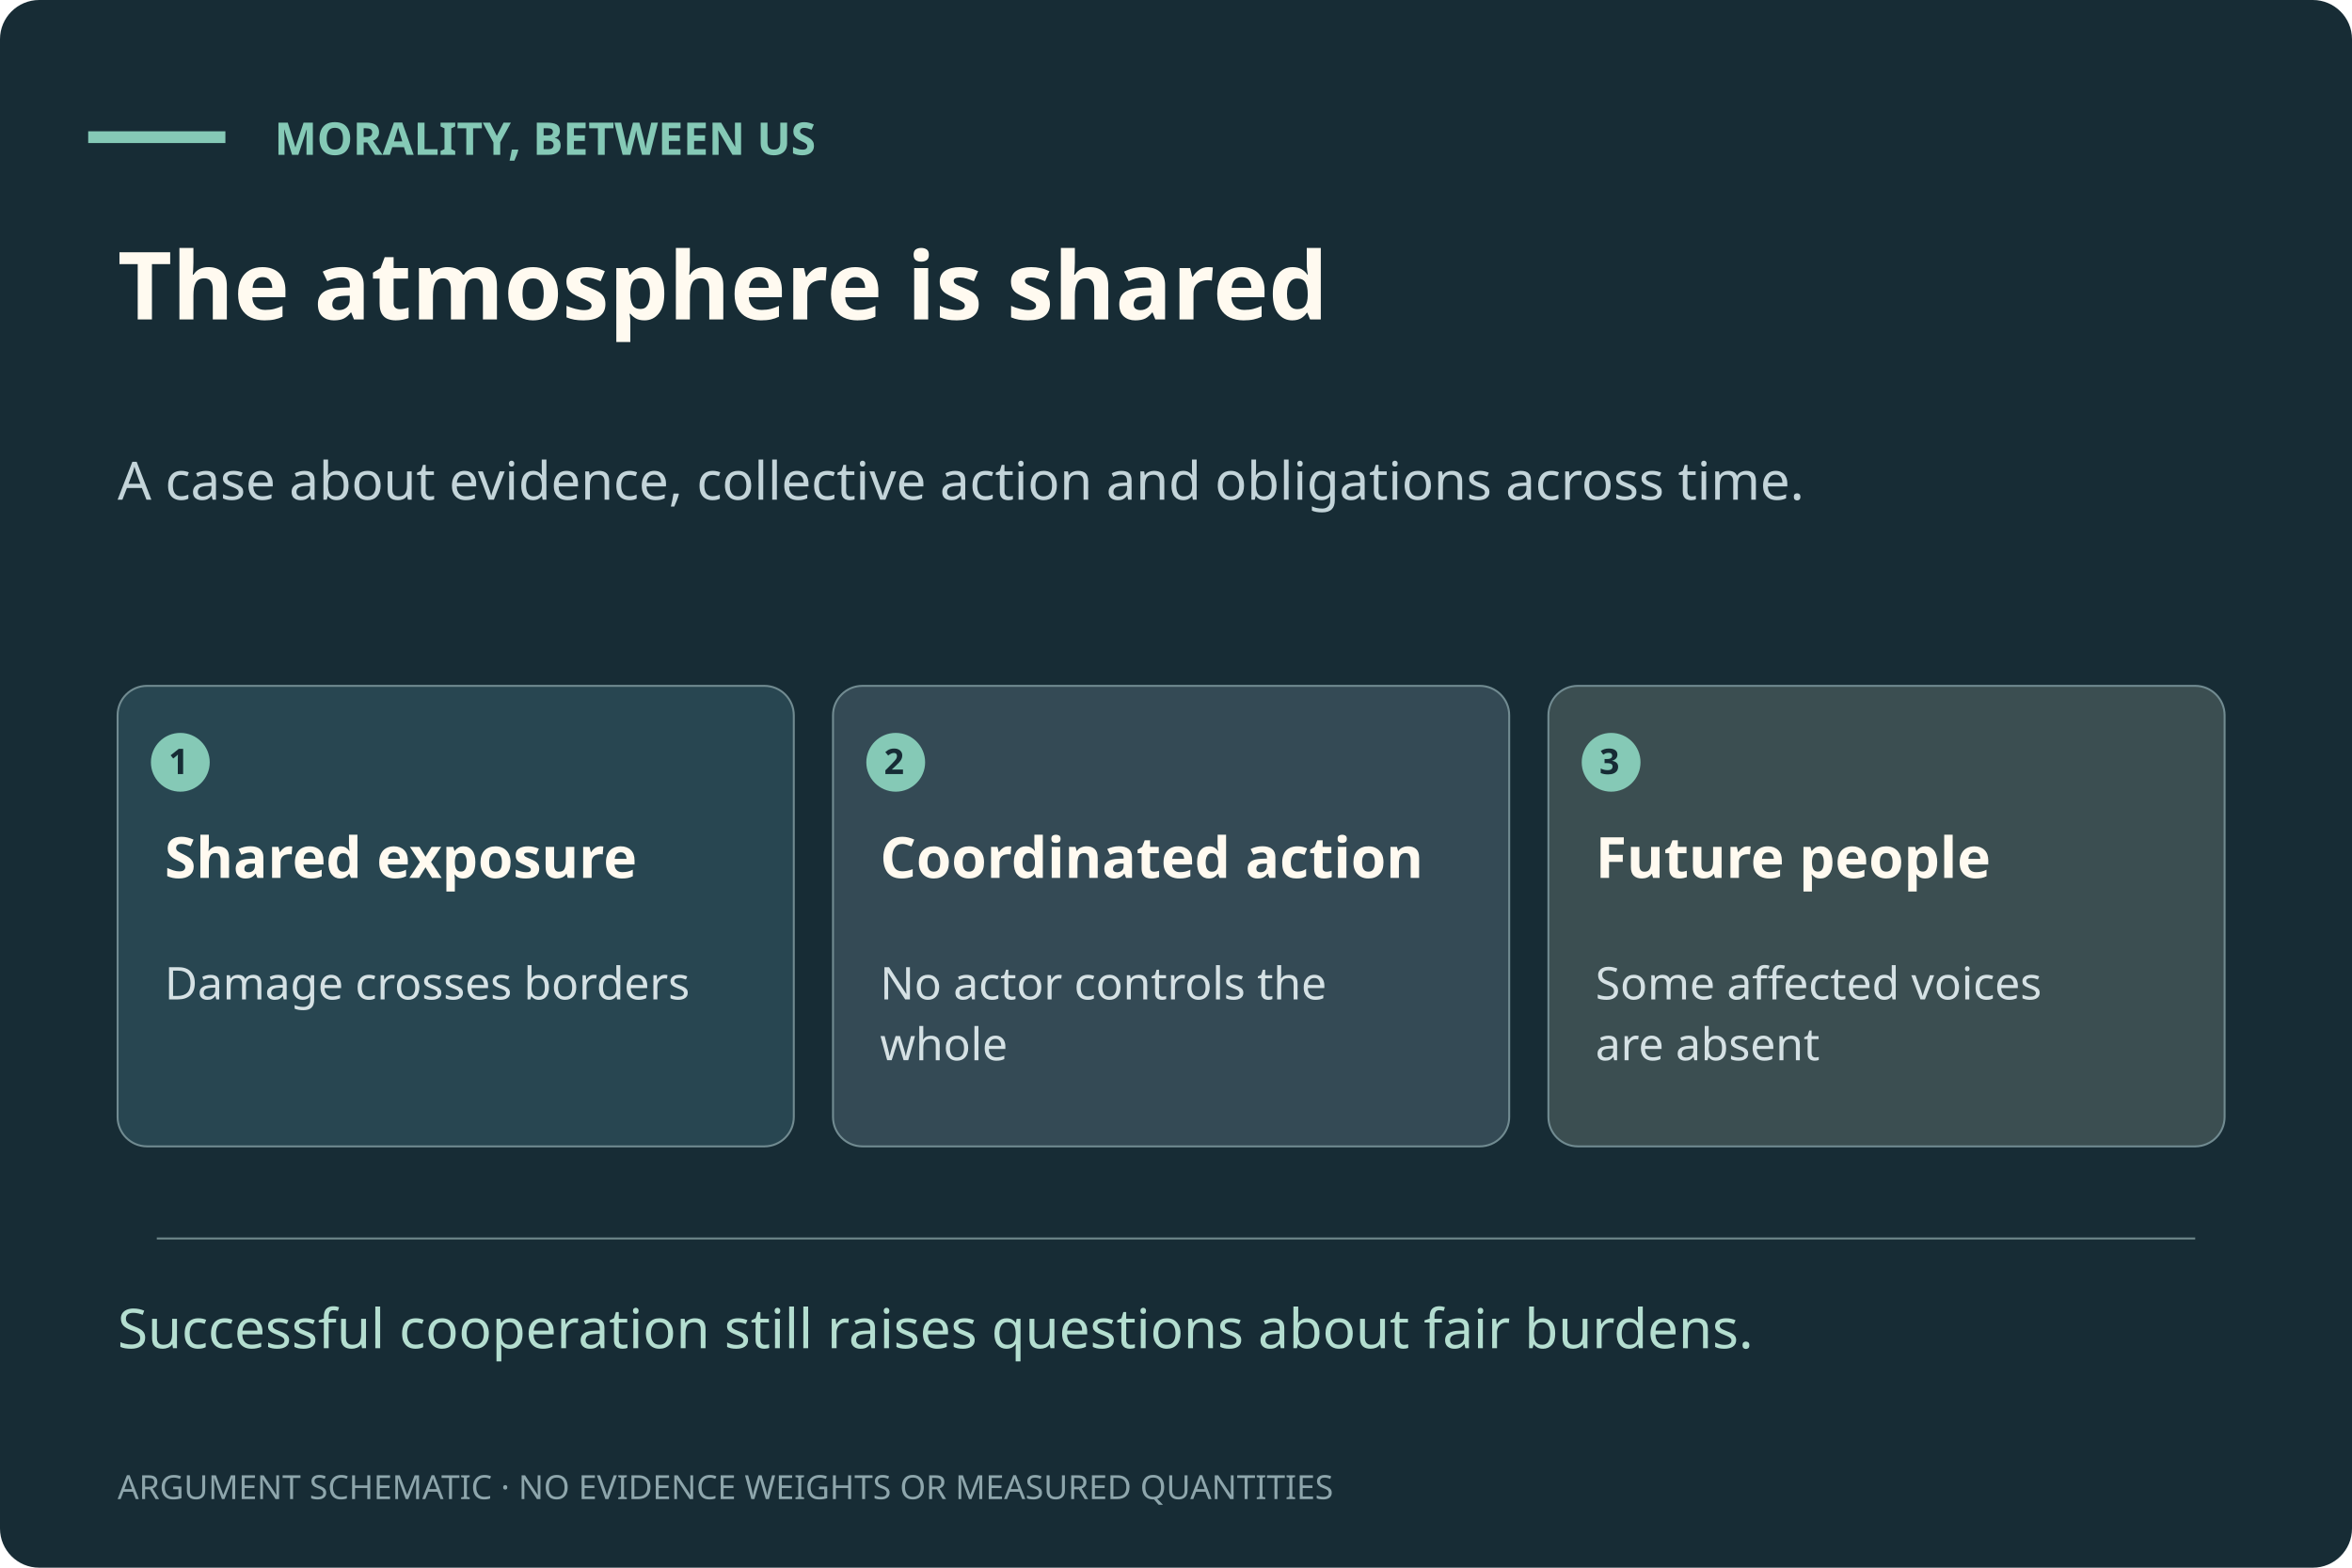
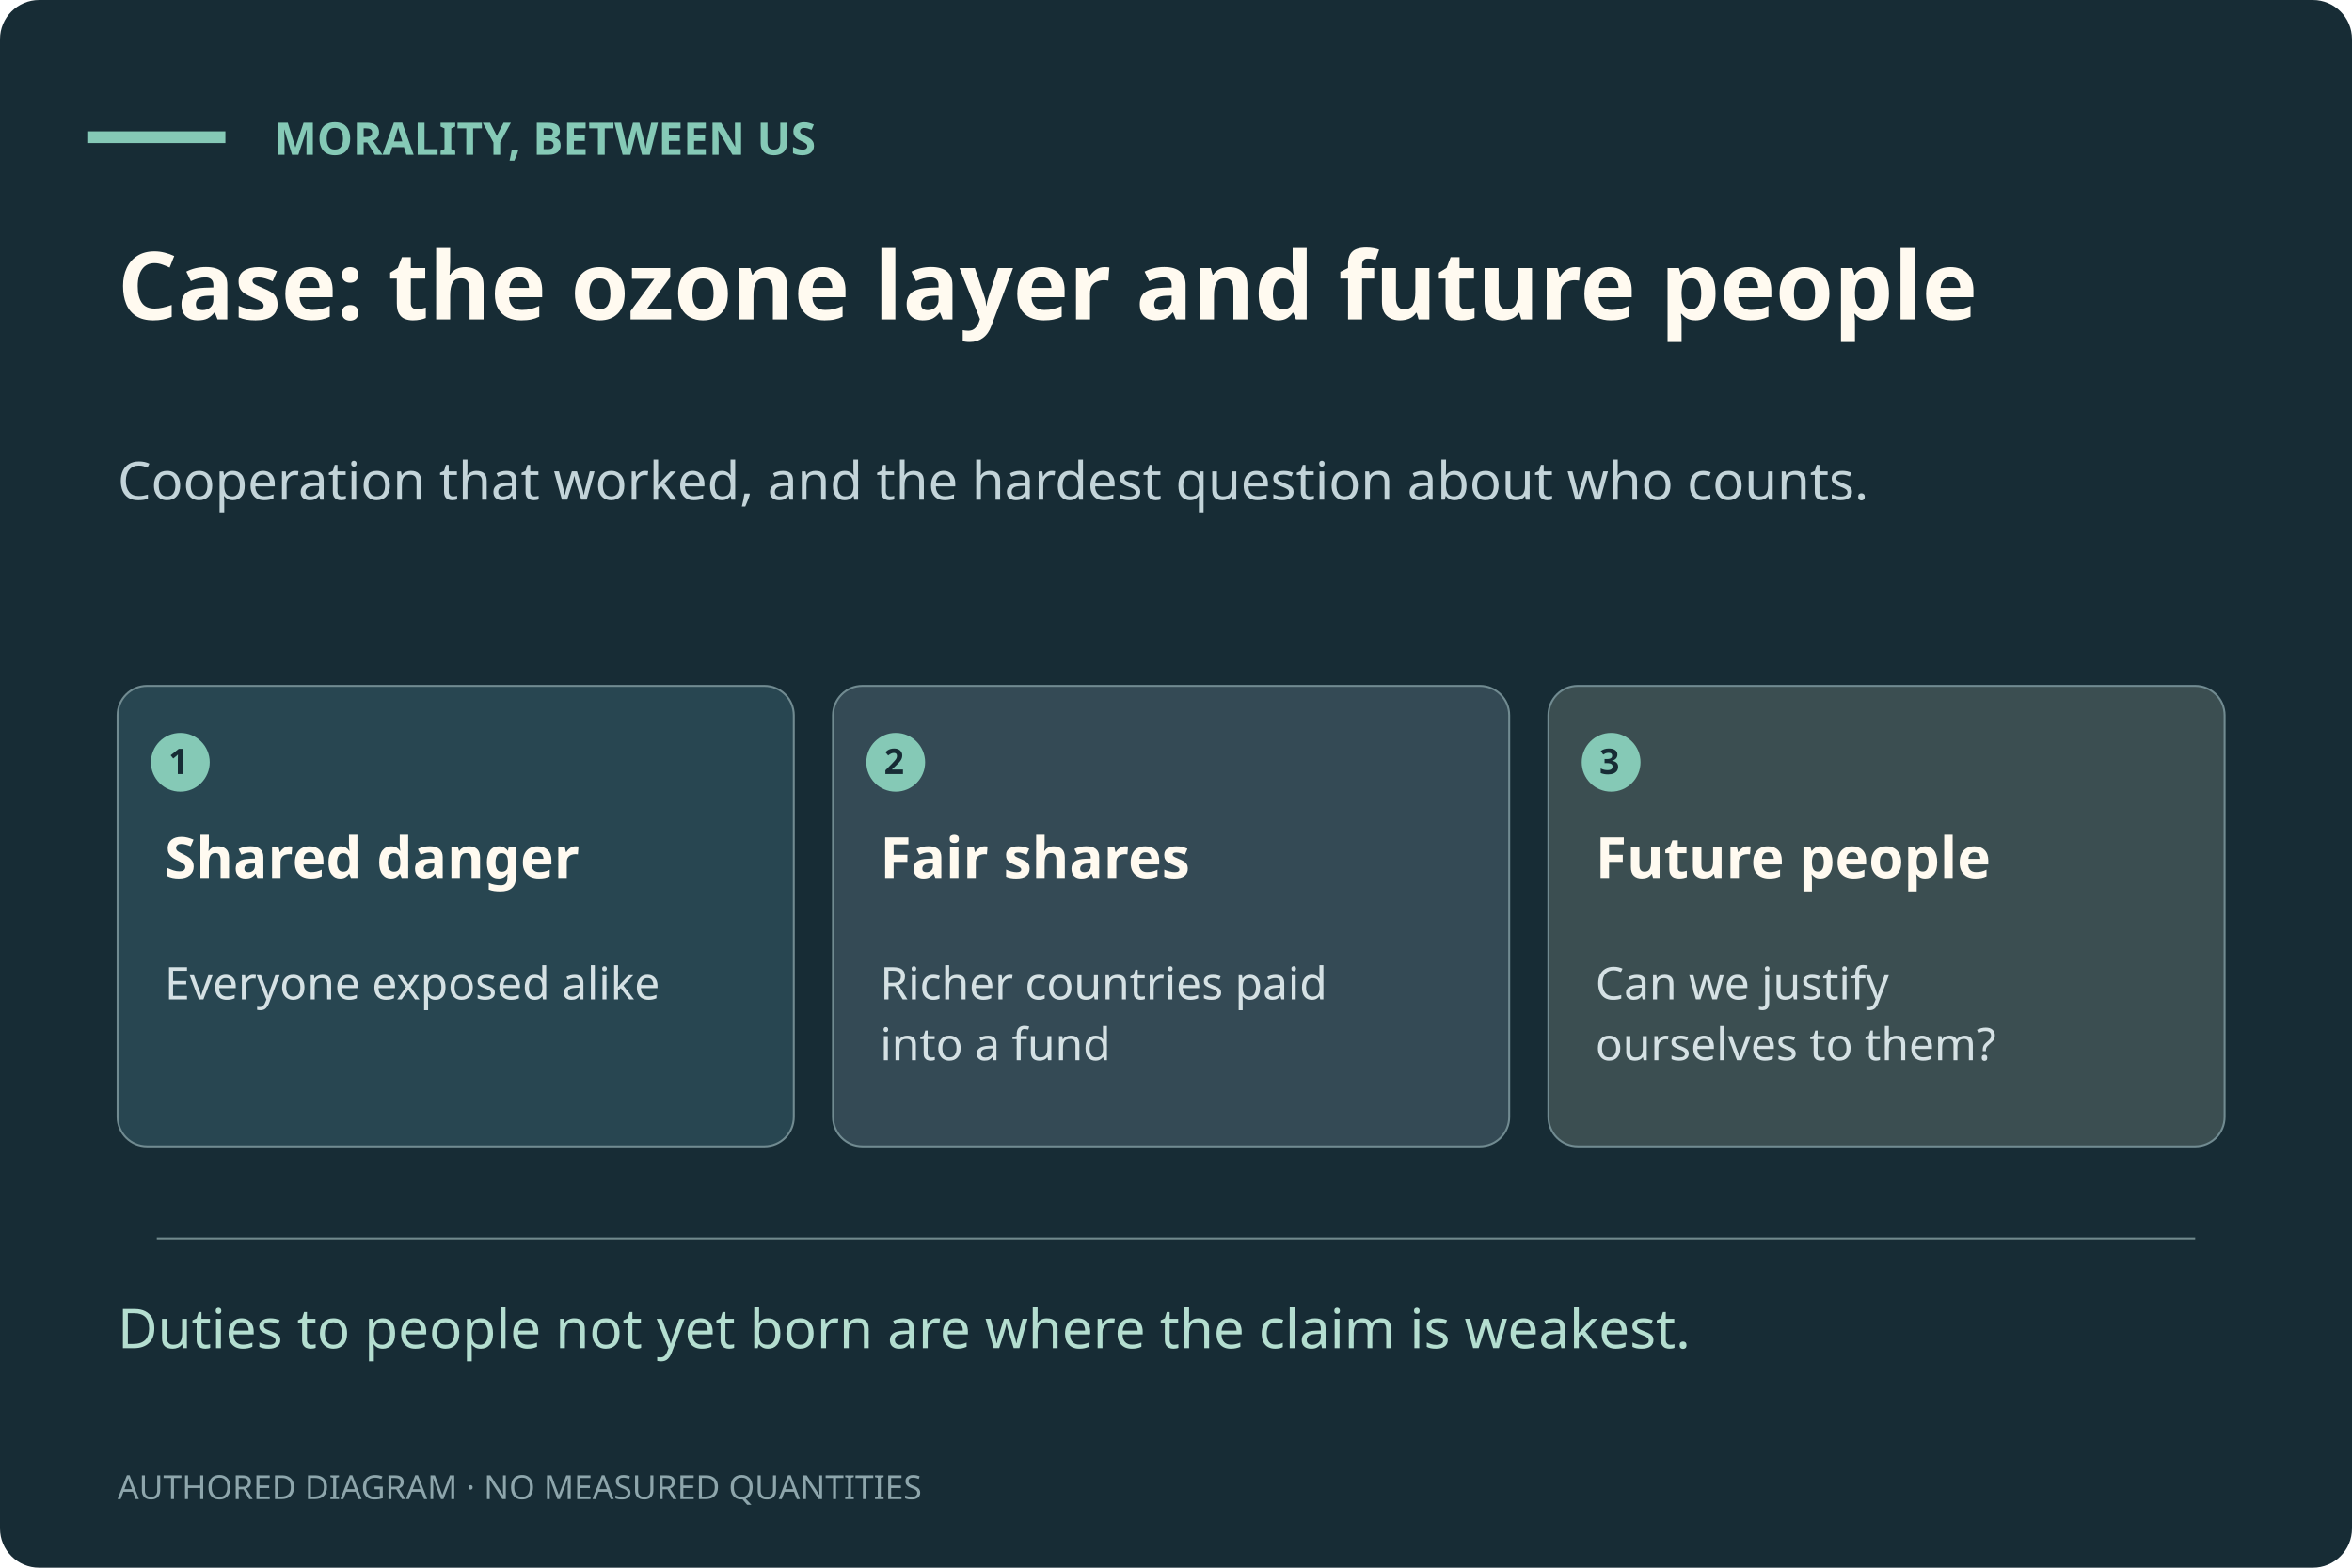
- <svg xmlns="http://www.w3.org/2000/svg" width="1200" height="800" viewBox="0 0 1200 800" role="img" aria-label="The atmosphere is shared">
+ <svg xmlns="http://www.w3.org/2000/svg" width="1200" height="800" viewBox="0 0 1200 800" role="img" aria-label="Case: the ozone layer and future people">
  <rect width="1200" height="800" rx="20" fill="#172c35" />
  <path d="M45 70h70" stroke="#85c9b6" stroke-width="6" />
  <text x="140" y="79" fill="#85c9b6" font-size="23" font-weight="600" font-family="system-ui,sans-serif">
    <tspan x="140" dy="0">MORALITY, BETWEEN US</tspan>
  </text>
  <text x="60" y="163" fill="#fffaf0" font-size="48" font-weight="600" font-family="system-ui,sans-serif">
-     <tspan x="60" dy="0">The atmosphere is shared</tspan>
+     <tspan x="60" dy="0">Case: the ozone layer and future people</tspan>
  </text>
  <text x="60" y="255" fill="#c3d4d9" font-size="27" font-weight="400" font-family="system-ui,sans-serif">
-     <tspan x="60" dy="0">A case about evidence, collective action and obligations across time.</tspan>
+     <tspan x="60" dy="0">Cooperation that worked, and the hardest question about who counts.</tspan>
  </text>
  <rect x="60" y="350" width="345" height="235" rx="15" fill="#284651" stroke="#718b91" />
  <circle cx="92" cy="389" r="15" fill="#85c9b6" />
  <text x="86" y="395" fill="#172c35" font-size="18" font-weight="700" font-family="system-ui,sans-serif">
    <tspan x="86" dy="0">1</tspan>
  </text>
  <text x="84" y="448" fill="#fffaf0" font-size="29" font-weight="600" font-family="system-ui,sans-serif">
-     <tspan x="84" dy="0">Shared exposure</tspan>
+     <tspan x="84" dy="0">Shared danger</tspan>
  </text>
  <text x="84" y="510" fill="#d5e1e4" font-size="23" font-weight="400" font-family="system-ui,sans-serif">
-     <tspan x="84" dy="0">Damage crosses borders</tspan>
+     <tspan x="84" dy="0">Everyone exposed alike</tspan>
  </text>
  <rect x="425" y="350" width="345" height="235" rx="15" fill="#344a55" stroke="#718b91" />
  <circle cx="457" cy="389" r="15" fill="#85c9b6" />
  <text x="451" y="395" fill="#172c35" font-size="18" font-weight="700" font-family="system-ui,sans-serif">
    <tspan x="451" dy="0">2</tspan>
  </text>
  <text x="449" y="448" fill="#fffaf0" font-size="29" font-weight="600" font-family="system-ui,sans-serif">
-     <tspan x="449" dy="0">Coordinated action</tspan>
+     <tspan x="449" dy="0">Fair shares</tspan>
  </text>
  <text x="449" y="510" fill="#d5e1e4" font-size="23" font-weight="400" font-family="system-ui,sans-serif">
-     <tspan x="449" dy="0">No actor controls the</tspan>
-     <tspan x="449" dy="31.05">whole</tspan>
+     <tspan x="449" dy="0">Richer countries paid</tspan>
+     <tspan x="449" dy="31.05">into a fund</tspan>
  </text>
  <rect x="790" y="350" width="345" height="235" rx="15" fill="#3b4e51" stroke="#718b91" />
  <circle cx="822" cy="389" r="15" fill="#85c9b6" />
  <text x="816" y="395" fill="#172c35" font-size="18" font-weight="700" font-family="system-ui,sans-serif">
    <tspan x="816" dy="0">3</tspan>
  </text>
  <text x="814" y="448" fill="#fffaf0" font-size="29" font-weight="600" font-family="system-ui,sans-serif">
    <tspan x="814" dy="0">Future people</tspan>
  </text>
  <text x="814" y="510" fill="#d5e1e4" font-size="23" font-weight="400" font-family="system-ui,sans-serif">
-     <tspan x="814" dy="0">Some affected voices</tspan>
-     <tspan x="814" dy="31.05">are absent</tspan>
+     <tspan x="814" dy="0">Can we justify</tspan>
+     <tspan x="814" dy="31.05">ourselves to them?</tspan>
  </text>
  <path d="M80 632h1040" stroke="#70898c" />
  <text x="60" y="688" fill="#b4ded0" font-size="28" font-weight="400" font-family="system-ui,sans-serif">
-     <tspan x="60" dy="0">Successful cooperation still raises questions about fair burdens.</tspan>
+     <tspan x="60" dy="0">Duties to people not yet born are where the claim is weakest.</tspan>
  </text>
  <text x="60" y="765" fill="#8ea6ac" font-size="17" font-weight="400" font-family="system-ui,sans-serif">
-     <tspan x="60" dy="0">ARGUMENT SCHEMATIC · NO EVIDENCE WEIGHTS OR MEASURED QUANTITIES</tspan>
+     <tspan x="60" dy="0">AUTHORED DIAGRAM · NO MEASURED QUANTITIES</tspan>
  </text>
</svg>
